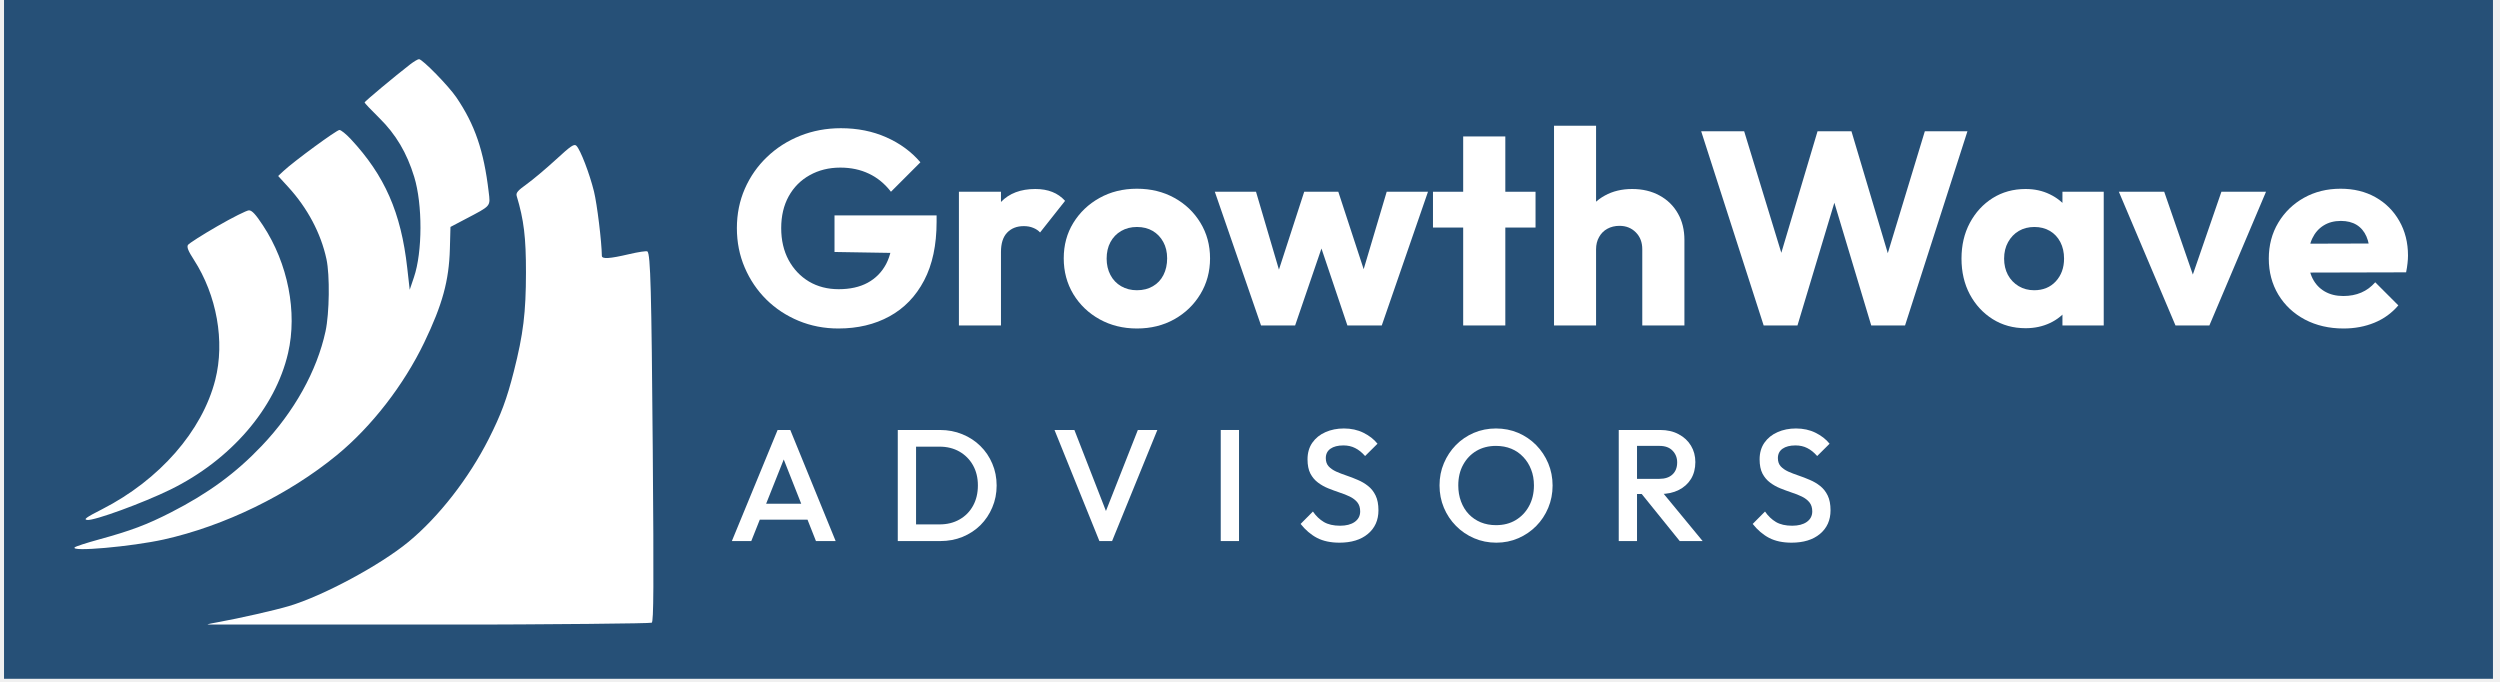
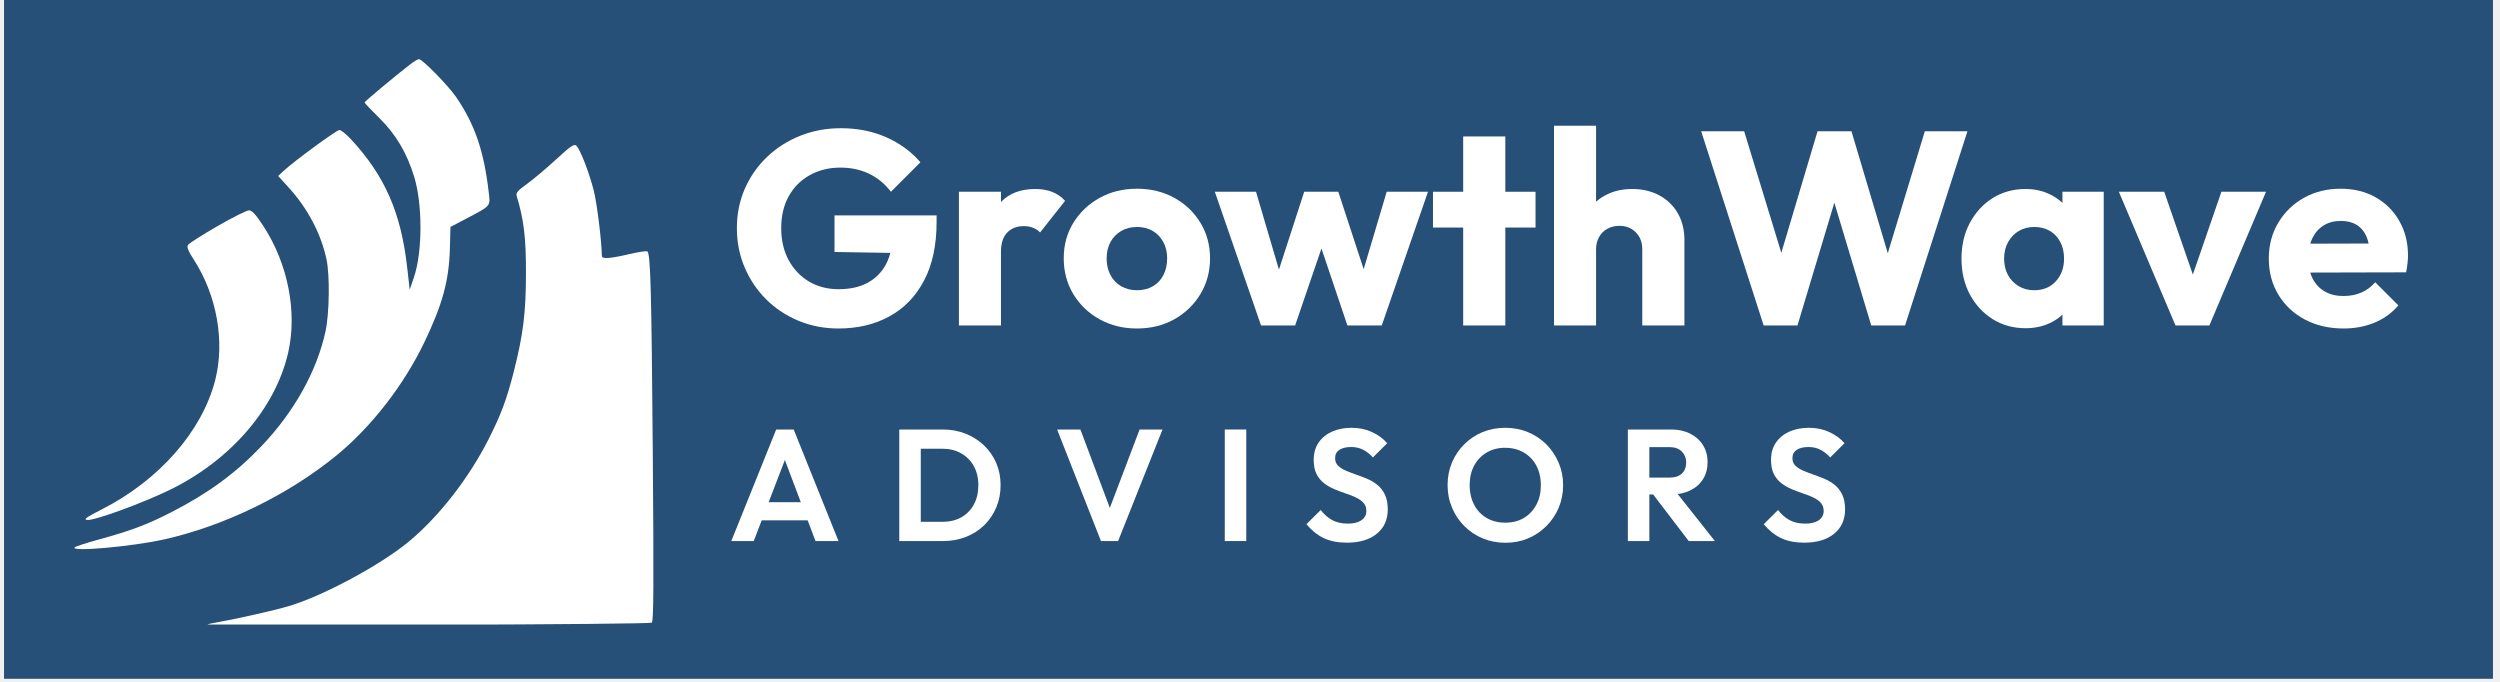
<svg xmlns="http://www.w3.org/2000/svg" width="550" zoomAndPan="magnify" viewBox="0 0 412.5 112.5" height="150" preserveAspectRatio="xMidYMid meet" version="1.0">
  <defs>
    <g />
-     <clipPath id="41f6affa44">
+     <clipPath id="39a4348de4">
      <path d="M 0.664 0 L 411.34 0 L 411.34 112.004 L 0.664 112.004 Z M 0.664 0 " clip-rule="nonzero" />
    </clipPath>
-     <clipPath id="3fc3ce8f0a">
+     <clipPath id="017a79c00e">
      <path d="M 12 9.707 L 108 9.707 L 108 103.043 L 12 103.043 Z M 12 9.707 " clip-rule="nonzero" />
    </clipPath>
  </defs>
-   <g clip-path="url(#41f6affa44)">
+   <g clip-path="url(#39a4348de4)">
    <path fill="#ffffff" d="M 0.664 0 L 411.34 0 L 411.34 112.004 L 0.664 112.004 Z M 0.664 0 " fill-opacity="1" fill-rule="nonzero" />
    <path fill="#265077" d="M 0.664 0 L 411.34 0 L 411.34 112.004 L 0.664 112.004 Z M 0.664 0 " fill-opacity="1" fill-rule="nonzero" />
  </g>
-   <g clip-path="url(#3fc3ce8f0a)">
+   <g clip-path="url(#017a79c00e)">
    <path fill="#ffffff" d="M 67.668 10.629 C 65.105 12.613 60.152 16.75 60.152 16.906 C 60.152 17 61.258 18.168 62.609 19.496 C 65.32 22.168 67.133 25.223 68.344 29.18 C 69.738 33.727 69.719 41.57 68.301 45.746 L 67.602 47.812 L 67.191 44.18 C 66.172 35.082 63.488 28.969 57.875 22.945 C 57.105 22.121 56.266 21.445 56.008 21.445 C 55.543 21.445 48.504 26.605 46.785 28.207 L 45.895 29.039 L 47.551 30.848 C 50.738 34.328 52.953 38.5 53.867 42.758 C 54.438 45.418 54.355 51.695 53.711 54.672 C 52.297 61.199 48.547 67.938 43.184 73.57 C 38.902 78.074 34.375 81.391 28.234 84.531 C 24.219 86.586 21.617 87.562 16.258 89.031 C 14.262 89.578 12.492 90.156 12.328 90.312 C 11.508 91.098 21.734 90.191 27.023 89.016 C 37.035 86.785 47.617 81.629 55.574 75.102 C 61.301 70.402 66.613 63.555 70.008 56.496 C 73.008 50.25 74.086 46.305 74.23 41.051 L 74.328 37.445 L 76.793 36.148 C 81.105 33.883 80.922 34.098 80.629 31.629 C 79.832 24.879 78.359 20.574 75.305 16.074 C 74.031 14.191 69.699 9.762 69.137 9.762 C 68.945 9.762 68.285 10.152 67.668 10.629 M 91.703 26.352 C 90.066 27.852 87.906 29.668 86.898 30.391 C 85.43 31.438 85.102 31.824 85.254 32.336 C 86.438 36.254 86.793 39.195 86.785 44.969 C 86.777 51.598 86.344 55.129 84.789 61.262 C 83.621 65.855 82.684 68.379 80.637 72.426 C 77.344 78.93 72.398 85.281 67.414 89.395 C 62.742 93.254 53.281 98.336 47.68 100 C 45.309 100.703 39.594 102 36.004 102.652 C 33.895 103.035 33.848 103.062 34.898 103.297 C 35.5 103.434 36.492 103.461 37.098 103.359 C 37.703 103.258 53.711 103.133 72.672 103.082 C 91.629 103.031 107.32 102.879 107.539 102.746 C 107.852 102.555 107.883 96.699 107.707 74.367 C 107.492 47.84 107.336 42 106.828 41.488 C 106.711 41.371 105.344 41.574 103.789 41.938 C 100.562 42.695 99.309 42.773 99.305 42.207 C 99.285 39.93 98.52 33.68 98.004 31.582 C 97.273 28.625 95.773 24.719 95.109 24.055 C 94.738 23.688 94.223 24.035 91.703 26.352 M 35.855 37.328 C 33.355 38.77 31.176 40.16 31.012 40.418 C 30.793 40.762 31.059 41.426 31.988 42.859 C 35.777 48.727 37.133 56.336 35.516 62.684 C 33.367 71.121 26.316 79.184 16.867 84.012 C 14.199 85.371 13.73 85.711 14.395 85.793 C 15.543 85.938 23.586 83 28.102 80.789 C 38.074 75.902 45.426 67.375 47.535 58.242 C 49.09 51.508 47.516 43.477 43.406 37.223 C 42.195 35.371 41.578 34.707 41.078 34.707 C 40.707 34.707 38.355 35.887 35.855 37.328 " fill-opacity="1" fill-rule="evenodd" />
  </g>
  <g fill="#ffffff" fill-opacity="1">
-     <g transform="translate(120.1327, 89.27553)">
+     <g transform="translate(120.1327, 89.2734)">
      <g>
-         <path d="M 0.625 0 L 8.172 -18.328 L 10.266 -18.328 L 17.75 0 L 14.5 0 L 8.641 -14.844 L 9.734 -14.844 L 3.828 0 Z M 4.344 -3.531 L 4.344 -6.156 L 14.047 -6.156 L 14.047 -3.531 Z M 4.344 -3.531 " />
+         <path d="M 0.531 0 L 7.938 -18.406 L 10.828 -18.406 L 18.219 0 L 14.422 0 L 8.719 -15.094 L 10.031 -15.094 L 4.234 0 Z M 4.453 -3.422 L 4.453 -6.406 L 14.344 -6.406 L 14.344 -3.422 Z M 4.453 -3.422 " />
      </g>
    </g>
  </g>
  <g fill="#ffffff" fill-opacity="1">
-     <g transform="translate(146.1489, 89.27553)">
+     <g transform="translate(146.4891, 89.2734)">
      <g>
-         <path d="M 4.062 0 L 4.062 -2.75 L 8.875 -2.75 C 10.125 -2.75 11.223 -3.02 12.172 -3.562 C 13.129 -4.102 13.875 -4.859 14.406 -5.828 C 14.938 -6.797 15.203 -7.914 15.203 -9.188 C 15.203 -10.445 14.93 -11.555 14.391 -12.516 C 13.848 -13.473 13.102 -14.223 12.156 -14.766 C 11.207 -15.305 10.113 -15.578 8.875 -15.578 L 4.062 -15.578 L 4.062 -18.328 L 8.953 -18.328 C 10.273 -18.328 11.504 -18.094 12.641 -17.625 C 13.773 -17.164 14.766 -16.52 15.609 -15.688 C 16.453 -14.863 17.109 -13.895 17.578 -12.781 C 18.055 -11.676 18.297 -10.469 18.297 -9.156 C 18.297 -7.863 18.055 -6.66 17.578 -5.547 C 17.109 -4.43 16.457 -3.457 15.625 -2.625 C 14.789 -1.801 13.805 -1.156 12.672 -0.688 C 11.535 -0.227 10.312 0 9 0 Z M 1.984 0 L 1.984 -18.328 L 5 -18.328 L 5 0 Z M 1.984 0 " />
+         <path d="M 4.312 0 L 4.312 -3.172 L 9 -3.172 C 10.188 -3.172 11.223 -3.414 12.109 -3.906 C 13.004 -4.406 13.695 -5.109 14.188 -6.016 C 14.688 -6.922 14.938 -7.992 14.938 -9.234 C 14.938 -10.441 14.68 -11.492 14.172 -12.391 C 13.672 -13.285 12.973 -13.984 12.078 -14.484 C 11.191 -14.984 10.164 -15.234 9 -15.234 L 4.234 -15.234 L 4.234 -18.406 L 9.062 -18.406 C 10.414 -18.406 11.672 -18.176 12.828 -17.719 C 13.992 -17.258 15.008 -16.613 15.875 -15.781 C 16.738 -14.957 17.41 -13.988 17.891 -12.875 C 18.367 -11.758 18.609 -10.539 18.609 -9.219 C 18.609 -7.883 18.367 -6.656 17.891 -5.531 C 17.41 -4.406 16.742 -3.426 15.891 -2.594 C 15.035 -1.77 14.023 -1.129 12.859 -0.672 C 11.703 -0.223 10.453 0 9.109 0 Z M 1.891 0 L 1.891 -18.406 L 5.438 -18.406 L 5.438 0 Z M 1.891 0 " />
      </g>
    </g>
  </g>
  <g fill="#ffffff" fill-opacity="1">
-     <g transform="translate(173.3689, 89.27553)">
+     <g transform="translate(173.8923, 89.2734)">
      <g>
-         <path d="M 8.031 0 L 0.625 -18.328 L 3.906 -18.328 L 9.688 -3.484 L 8.531 -3.484 L 14.375 -18.328 L 17.594 -18.328 L 10.125 0 Z M 8.031 0 " />
+         <path d="M 7.766 0 L 0.531 -18.406 L 4.375 -18.406 L 9.969 -3.5 L 8.484 -3.5 L 14.141 -18.406 L 17.922 -18.406 L 10.594 0 Z M 7.766 0 " />
      </g>
    </g>
  </g>
  <g fill="#ffffff" fill-opacity="1">
-     <g transform="translate(199.4375, 89.27553)">
+     <g transform="translate(200.1964, 89.2734)">
      <g>
-         <path d="M 1.984 0 L 1.984 -18.328 L 5 -18.328 L 5 0 Z M 1.984 0 " />
+         <path d="M 1.891 0 L 1.891 -18.406 L 5.438 -18.406 L 5.438 0 Z M 1.891 0 " />
      </g>
    </g>
  </g>
  <g fill="#ffffff" fill-opacity="1">
-     <g transform="translate(213.9131, 89.27553)">
+     <g transform="translate(215.0122, 89.2734)">
      <g>
-         <path d="M 7.094 0.266 C 5.645 0.266 4.414 0.004 3.406 -0.516 C 2.395 -1.047 1.488 -1.816 0.688 -2.828 L 2.719 -4.875 C 3.227 -4.133 3.832 -3.555 4.531 -3.141 C 5.227 -2.734 6.117 -2.531 7.203 -2.531 C 8.211 -2.531 9.016 -2.738 9.609 -3.156 C 10.211 -3.582 10.516 -4.16 10.516 -4.891 C 10.516 -5.504 10.359 -6.004 10.047 -6.391 C 9.734 -6.773 9.316 -7.094 8.797 -7.344 C 8.285 -7.594 7.719 -7.816 7.094 -8.016 C 6.477 -8.223 5.859 -8.453 5.234 -8.703 C 4.617 -8.953 4.055 -9.27 3.547 -9.656 C 3.035 -10.039 2.617 -10.535 2.297 -11.141 C 1.984 -11.754 1.828 -12.535 1.828 -13.484 C 1.828 -14.555 2.094 -15.473 2.625 -16.234 C 3.156 -16.992 3.875 -17.57 4.781 -17.969 C 5.695 -18.375 6.711 -18.578 7.828 -18.578 C 9.023 -18.578 10.098 -18.344 11.047 -17.875 C 12.004 -17.406 12.781 -16.801 13.375 -16.062 L 11.328 -14.031 C 10.805 -14.625 10.258 -15.062 9.688 -15.344 C 9.125 -15.633 8.477 -15.781 7.75 -15.781 C 6.844 -15.781 6.129 -15.598 5.609 -15.234 C 5.098 -14.867 4.844 -14.352 4.844 -13.688 C 4.844 -13.125 5 -12.672 5.312 -12.328 C 5.625 -11.992 6.035 -11.707 6.547 -11.469 C 7.066 -11.238 7.633 -11.02 8.25 -10.812 C 8.875 -10.602 9.492 -10.363 10.109 -10.094 C 10.734 -9.832 11.301 -9.5 11.812 -9.094 C 12.332 -8.688 12.75 -8.16 13.062 -7.516 C 13.375 -6.867 13.531 -6.055 13.531 -5.078 C 13.531 -3.441 12.945 -2.141 11.781 -1.172 C 10.625 -0.211 9.062 0.266 7.094 0.266 Z M 7.094 0.266 " />
+         <path d="M 7.219 0.266 C 5.738 0.266 4.469 0.016 3.406 -0.484 C 2.352 -0.992 1.398 -1.758 0.547 -2.781 L 2.906 -5.125 C 3.445 -4.414 4.07 -3.863 4.781 -3.469 C 5.5 -3.07 6.375 -2.875 7.406 -2.875 C 8.332 -2.875 9.066 -3.055 9.609 -3.422 C 10.16 -3.797 10.438 -4.305 10.438 -4.953 C 10.438 -5.504 10.281 -5.953 9.969 -6.297 C 9.656 -6.648 9.238 -6.945 8.719 -7.188 C 8.207 -7.438 7.641 -7.66 7.016 -7.859 C 6.398 -8.066 5.781 -8.301 5.156 -8.562 C 4.539 -8.82 3.977 -9.145 3.469 -9.531 C 2.957 -9.926 2.539 -10.43 2.219 -11.047 C 1.906 -11.672 1.75 -12.457 1.75 -13.406 C 1.75 -14.52 2.02 -15.469 2.562 -16.25 C 3.102 -17.039 3.844 -17.645 4.781 -18.062 C 5.727 -18.477 6.797 -18.688 7.984 -18.688 C 9.234 -18.688 10.363 -18.453 11.375 -17.984 C 12.395 -17.516 13.227 -16.898 13.875 -16.141 L 11.516 -13.797 C 10.973 -14.391 10.414 -14.82 9.844 -15.094 C 9.281 -15.375 8.645 -15.516 7.938 -15.516 C 7.113 -15.516 6.461 -15.359 5.984 -15.047 C 5.516 -14.734 5.281 -14.281 5.281 -13.688 C 5.281 -13.176 5.438 -12.766 5.75 -12.453 C 6.07 -12.141 6.488 -11.867 7 -11.641 C 7.508 -11.422 8.07 -11.203 8.688 -10.984 C 9.312 -10.773 9.93 -10.539 10.547 -10.281 C 11.172 -10.02 11.738 -9.68 12.25 -9.266 C 12.77 -8.848 13.188 -8.312 13.5 -7.656 C 13.812 -7 13.969 -6.191 13.969 -5.234 C 13.969 -3.523 13.363 -2.18 12.156 -1.203 C 10.957 -0.223 9.312 0.266 7.219 0.266 Z M 7.219 0.266 " />
      </g>
    </g>
  </g>
  <g fill="#ffffff" fill-opacity="1">
-     <g transform="translate(236.4751, 89.27553)">
+     <g transform="translate(237.9144, 89.2734)">
      <g>
-         <path d="M 10.422 0.266 C 9.109 0.266 7.883 0.02 6.75 -0.469 C 5.613 -0.957 4.617 -1.633 3.766 -2.5 C 2.91 -3.363 2.242 -4.363 1.766 -5.5 C 1.285 -6.645 1.047 -7.875 1.047 -9.188 C 1.047 -10.5 1.285 -11.719 1.766 -12.844 C 2.242 -13.977 2.906 -14.977 3.75 -15.844 C 4.602 -16.707 5.594 -17.379 6.719 -17.859 C 7.844 -18.336 9.055 -18.578 10.359 -18.578 C 11.672 -18.578 12.891 -18.336 14.016 -17.859 C 15.141 -17.379 16.129 -16.707 16.984 -15.844 C 17.836 -14.977 18.504 -13.973 18.984 -12.828 C 19.461 -11.691 19.703 -10.469 19.703 -9.156 C 19.703 -7.852 19.461 -6.629 18.984 -5.484 C 18.504 -4.336 17.844 -3.336 17 -2.484 C 16.156 -1.629 15.172 -0.957 14.047 -0.469 C 12.922 0.02 11.711 0.266 10.422 0.266 Z M 10.359 -2.625 C 11.598 -2.625 12.68 -2.898 13.609 -3.453 C 14.547 -4.016 15.281 -4.785 15.812 -5.766 C 16.352 -6.754 16.625 -7.895 16.625 -9.188 C 16.625 -10.145 16.469 -11.02 16.156 -11.812 C 15.852 -12.602 15.422 -13.289 14.859 -13.875 C 14.305 -14.469 13.648 -14.922 12.891 -15.234 C 12.129 -15.547 11.285 -15.703 10.359 -15.703 C 9.141 -15.703 8.062 -15.426 7.125 -14.875 C 6.195 -14.32 5.469 -13.555 4.938 -12.578 C 4.406 -11.609 4.141 -10.477 4.141 -9.188 C 4.141 -8.227 4.289 -7.344 4.594 -6.531 C 4.895 -5.719 5.32 -5.02 5.875 -4.438 C 6.426 -3.863 7.082 -3.414 7.844 -3.094 C 8.613 -2.781 9.453 -2.625 10.359 -2.625 Z M 10.359 -2.625 " />
+         <path d="M 10.5 0.281 C 9.156 0.281 7.898 0.039 6.734 -0.438 C 5.578 -0.926 4.566 -1.602 3.703 -2.469 C 2.836 -3.332 2.16 -4.344 1.672 -5.5 C 1.18 -6.664 0.938 -7.91 0.938 -9.234 C 0.938 -10.566 1.176 -11.801 1.656 -12.938 C 2.133 -14.082 2.805 -15.086 3.672 -15.953 C 4.535 -16.816 5.539 -17.488 6.688 -17.969 C 7.844 -18.445 9.094 -18.688 10.438 -18.688 C 11.801 -18.688 13.055 -18.445 14.203 -17.969 C 15.359 -17.488 16.367 -16.816 17.234 -15.953 C 18.098 -15.086 18.773 -14.078 19.266 -12.922 C 19.754 -11.773 20 -10.539 20 -9.219 C 20 -7.883 19.754 -6.641 19.266 -5.484 C 18.773 -4.336 18.098 -3.332 17.234 -2.469 C 16.367 -1.602 15.363 -0.926 14.219 -0.438 C 13.082 0.039 11.844 0.281 10.5 0.281 Z M 10.438 -3.031 C 11.625 -3.031 12.656 -3.289 13.531 -3.812 C 14.406 -4.344 15.086 -5.066 15.578 -5.984 C 16.078 -6.91 16.328 -7.992 16.328 -9.234 C 16.328 -10.141 16.188 -10.969 15.906 -11.719 C 15.633 -12.469 15.234 -13.117 14.703 -13.672 C 14.18 -14.223 13.562 -14.645 12.844 -14.938 C 12.133 -15.238 11.332 -15.391 10.438 -15.391 C 9.289 -15.391 8.273 -15.129 7.391 -14.609 C 6.516 -14.098 5.828 -13.379 5.328 -12.453 C 4.828 -11.535 4.578 -10.461 4.578 -9.234 C 4.578 -8.316 4.719 -7.473 5 -6.703 C 5.289 -5.93 5.691 -5.273 6.203 -4.734 C 6.723 -4.191 7.344 -3.77 8.062 -3.469 C 8.789 -3.176 9.582 -3.031 10.438 -3.031 Z M 10.438 -3.031 " />
      </g>
    </g>
  </g>
  <g fill="#ffffff" fill-opacity="1">
-     <g transform="translate(265.1083, 89.27553)">
+     <g transform="translate(266.7046, 89.2734)">
      <g>
-         <path d="M 4.062 -7.766 L 4.062 -10.266 L 8.688 -10.266 C 9.613 -10.266 10.332 -10.504 10.844 -10.984 C 11.363 -11.461 11.625 -12.129 11.625 -12.984 C 11.625 -13.754 11.367 -14.398 10.859 -14.922 C 10.359 -15.441 9.645 -15.703 8.719 -15.703 L 4.062 -15.703 L 4.062 -18.328 L 8.844 -18.328 C 10 -18.328 11.008 -18.094 11.875 -17.625 C 12.75 -17.164 13.426 -16.535 13.906 -15.734 C 14.383 -14.941 14.625 -14.039 14.625 -13.031 C 14.625 -11.969 14.383 -11.039 13.906 -10.25 C 13.426 -9.469 12.75 -8.859 11.875 -8.422 C 11.008 -7.984 10 -7.766 8.844 -7.766 Z M 1.984 0 L 1.984 -18.328 L 5 -18.328 L 5 0 Z M 12.047 0 L 5.625 -7.953 L 8.422 -8.984 L 15.828 0 Z M 12.047 0 " />
+         <path d="M 4.5 -7.688 L 4.5 -10.469 L 8.766 -10.469 C 9.641 -10.469 10.316 -10.688 10.797 -11.125 C 11.273 -11.57 11.516 -12.191 11.516 -12.984 C 11.516 -13.691 11.273 -14.285 10.797 -14.766 C 10.316 -15.254 9.641 -15.5 8.766 -15.5 L 4.5 -15.5 L 4.5 -18.406 L 9.078 -18.406 C 10.266 -18.406 11.305 -18.172 12.203 -17.703 C 13.109 -17.242 13.805 -16.613 14.297 -15.812 C 14.797 -15.008 15.047 -14.082 15.047 -13.031 C 15.047 -11.945 14.797 -11.008 14.297 -10.219 C 13.805 -9.426 13.102 -8.805 12.188 -8.359 C 11.281 -7.91 10.227 -7.688 9.031 -7.688 Z M 1.891 0 L 1.891 -18.406 L 5.438 -18.406 L 5.438 0 Z M 11.938 0 L 5.859 -7.953 L 9.141 -8.984 L 16.25 0 Z M 11.938 0 " />
      </g>
    </g>
  </g>
  <g fill="#ffffff" fill-opacity="1">
-     <g transform="translate(288.5073, 89.27553)">
+     <g transform="translate(290.47, 89.2734)">
      <g>
-         <path d="M 7.094 0.266 C 5.645 0.266 4.414 0.004 3.406 -0.516 C 2.395 -1.047 1.488 -1.816 0.688 -2.828 L 2.719 -4.875 C 3.227 -4.133 3.832 -3.555 4.531 -3.141 C 5.227 -2.734 6.117 -2.531 7.203 -2.531 C 8.211 -2.531 9.016 -2.738 9.609 -3.156 C 10.211 -3.582 10.516 -4.16 10.516 -4.891 C 10.516 -5.504 10.359 -6.004 10.047 -6.391 C 9.734 -6.773 9.316 -7.094 8.797 -7.344 C 8.285 -7.594 7.719 -7.816 7.094 -8.016 C 6.477 -8.223 5.859 -8.453 5.234 -8.703 C 4.617 -8.953 4.055 -9.27 3.547 -9.656 C 3.035 -10.039 2.617 -10.535 2.297 -11.141 C 1.984 -11.754 1.828 -12.535 1.828 -13.484 C 1.828 -14.555 2.094 -15.473 2.625 -16.234 C 3.156 -16.992 3.875 -17.57 4.781 -17.969 C 5.695 -18.375 6.711 -18.578 7.828 -18.578 C 9.023 -18.578 10.098 -18.344 11.047 -17.875 C 12.004 -17.406 12.781 -16.801 13.375 -16.062 L 11.328 -14.031 C 10.805 -14.625 10.258 -15.062 9.688 -15.344 C 9.125 -15.633 8.477 -15.781 7.75 -15.781 C 6.844 -15.781 6.129 -15.598 5.609 -15.234 C 5.098 -14.867 4.844 -14.352 4.844 -13.688 C 4.844 -13.125 5 -12.672 5.312 -12.328 C 5.625 -11.992 6.035 -11.707 6.547 -11.469 C 7.066 -11.238 7.633 -11.02 8.25 -10.812 C 8.875 -10.602 9.492 -10.363 10.109 -10.094 C 10.734 -9.832 11.301 -9.5 11.812 -9.094 C 12.332 -8.688 12.75 -8.16 13.062 -7.516 C 13.375 -6.867 13.531 -6.055 13.531 -5.078 C 13.531 -3.441 12.945 -2.141 11.781 -1.172 C 10.625 -0.211 9.062 0.266 7.094 0.266 Z M 7.094 0.266 " />
+         <path d="M 7.219 0.266 C 5.738 0.266 4.469 0.016 3.406 -0.484 C 2.352 -0.992 1.398 -1.758 0.547 -2.781 L 2.906 -5.125 C 3.445 -4.414 4.07 -3.863 4.781 -3.469 C 5.5 -3.07 6.375 -2.875 7.406 -2.875 C 8.332 -2.875 9.066 -3.055 9.609 -3.422 C 10.16 -3.797 10.438 -4.305 10.438 -4.953 C 10.438 -5.504 10.281 -5.953 9.969 -6.297 C 9.656 -6.648 9.238 -6.945 8.719 -7.188 C 8.207 -7.438 7.641 -7.66 7.016 -7.859 C 6.398 -8.066 5.781 -8.301 5.156 -8.562 C 4.539 -8.82 3.977 -9.145 3.469 -9.531 C 2.957 -9.926 2.539 -10.43 2.219 -11.047 C 1.906 -11.672 1.75 -12.457 1.75 -13.406 C 1.75 -14.52 2.02 -15.469 2.562 -16.25 C 3.102 -17.039 3.844 -17.645 4.781 -18.062 C 5.727 -18.477 6.797 -18.688 7.984 -18.688 C 9.234 -18.688 10.363 -18.453 11.375 -17.984 C 12.395 -17.516 13.227 -16.898 13.875 -16.141 L 11.516 -13.797 C 10.973 -14.391 10.414 -14.82 9.844 -15.094 C 9.281 -15.375 8.645 -15.516 7.938 -15.516 C 7.113 -15.516 6.461 -15.359 5.984 -15.047 C 5.516 -14.734 5.281 -14.281 5.281 -13.688 C 5.281 -13.176 5.438 -12.766 5.75 -12.453 C 6.07 -12.141 6.488 -11.867 7 -11.641 C 7.508 -11.422 8.07 -11.203 8.688 -10.984 C 9.312 -10.773 9.93 -10.539 10.547 -10.281 C 11.172 -10.02 11.738 -9.68 12.25 -9.266 C 12.77 -8.848 13.188 -8.312 13.5 -7.656 C 13.812 -7 13.969 -6.191 13.969 -5.234 C 13.969 -3.523 13.363 -2.18 12.156 -1.203 C 10.957 -0.223 9.312 0.266 7.219 0.266 Z M 7.219 0.266 " />
      </g>
    </g>
  </g>
  <g fill="#ffffff" fill-opacity="1">
    <g transform="translate(120.1327, 53.70132)">
      <g>
        <path d="M 18.203 0.5 C 15.867 0.5 13.68 0.078 11.641 -0.766 C 9.598 -1.617 7.82 -2.789 6.312 -4.281 C 4.801 -5.781 3.613 -7.535 2.75 -9.547 C 1.883 -11.566 1.453 -13.738 1.453 -16.062 C 1.453 -18.395 1.891 -20.562 2.766 -22.562 C 3.641 -24.562 4.859 -26.305 6.422 -27.797 C 7.984 -29.297 9.805 -30.461 11.891 -31.297 C 13.984 -32.129 16.223 -32.547 18.609 -32.547 C 21.359 -32.547 23.859 -32.047 26.109 -31.047 C 28.367 -30.047 30.242 -28.672 31.734 -26.922 L 26.875 -22.062 C 25.844 -23.395 24.629 -24.391 23.234 -25.047 C 21.848 -25.711 20.273 -26.047 18.516 -26.047 C 16.641 -26.047 14.957 -25.629 13.469 -24.797 C 11.988 -23.973 10.832 -22.812 10 -21.312 C 9.176 -19.812 8.766 -18.062 8.766 -16.062 C 8.766 -14.07 9.172 -12.316 9.984 -10.797 C 10.805 -9.285 11.926 -8.102 13.344 -7.25 C 14.77 -6.406 16.406 -5.984 18.25 -5.984 C 20.125 -5.984 21.719 -6.336 23.031 -7.047 C 24.352 -7.766 25.367 -8.797 26.078 -10.141 C 26.785 -11.492 27.141 -13.133 27.141 -15.062 L 31.859 -11.891 L 17.562 -12.125 L 17.562 -18.156 L 34.406 -18.156 L 34.406 -17.109 C 34.406 -13.266 33.719 -10.035 32.344 -7.422 C 30.969 -4.805 29.062 -2.832 26.625 -1.5 C 24.188 -0.164 21.379 0.5 18.203 0.5 Z M 18.203 0.5 " />
      </g>
    </g>
  </g>
  <g fill="#ffffff" fill-opacity="1">
    <g transform="translate(155.7686, 53.70132)">
      <g>
        <path d="M 2.453 0 L 2.453 -22.062 L 9.391 -22.062 L 9.391 0 Z M 9.391 -12.125 L 6.484 -14.391 C 7.066 -16.961 8.035 -18.957 9.391 -20.375 C 10.754 -21.801 12.645 -22.516 15.062 -22.516 C 16.125 -22.516 17.055 -22.352 17.859 -22.031 C 18.66 -21.719 19.363 -21.227 19.969 -20.562 L 15.844 -15.344 C 15.539 -15.676 15.16 -15.93 14.703 -16.109 C 14.254 -16.297 13.738 -16.391 13.156 -16.391 C 12.008 -16.391 11.094 -16.031 10.406 -15.312 C 9.727 -14.602 9.391 -13.539 9.391 -12.125 Z M 9.391 -12.125 " />
      </g>
    </g>
  </g>
  <g fill="#ffffff" fill-opacity="1">
    <g transform="translate(174.517, 53.70132)">
      <g>
        <path d="M 13.078 0.5 C 10.805 0.5 8.754 -0.004 6.922 -1.016 C 5.086 -2.035 3.641 -3.422 2.578 -5.172 C 1.523 -6.93 1 -8.898 1 -11.078 C 1 -13.254 1.523 -15.203 2.578 -16.922 C 3.641 -18.648 5.078 -20.02 6.891 -21.031 C 8.711 -22.051 10.773 -22.562 13.078 -22.562 C 15.367 -22.562 17.422 -22.062 19.234 -21.062 C 21.055 -20.062 22.492 -18.691 23.547 -16.953 C 24.609 -15.211 25.141 -13.254 25.141 -11.078 C 25.141 -8.898 24.609 -6.93 23.547 -5.172 C 22.492 -3.422 21.055 -2.035 19.234 -1.016 C 17.422 -0.004 15.367 0.5 13.078 0.5 Z M 13.078 -5.812 C 14.078 -5.812 14.953 -6.031 15.703 -6.469 C 16.461 -6.906 17.047 -7.523 17.453 -8.328 C 17.859 -9.129 18.062 -10.047 18.062 -11.078 C 18.062 -12.109 17.848 -13.008 17.422 -13.781 C 17.004 -14.551 16.426 -15.156 15.688 -15.594 C 14.945 -16.031 14.078 -16.25 13.078 -16.25 C 12.109 -16.25 11.242 -16.031 10.484 -15.594 C 9.723 -15.156 9.129 -14.539 8.703 -13.75 C 8.285 -12.969 8.078 -12.062 8.078 -11.031 C 8.078 -10.031 8.285 -9.129 8.703 -8.328 C 9.129 -7.523 9.723 -6.906 10.484 -6.469 C 11.242 -6.031 12.109 -5.812 13.078 -5.812 Z M 13.078 -5.812 " />
      </g>
    </g>
  </g>
  <g fill="#ffffff" fill-opacity="1">
    <g transform="translate(200.2111, 53.70132)">
      <g>
        <path d="M 7.859 0 L 0.234 -22.062 L 7.031 -22.062 L 11.75 -6.031 L 9.766 -5.984 L 14.984 -22.062 L 20.609 -22.062 L 25.875 -5.984 L 23.828 -6.031 L 28.594 -22.062 L 35.406 -22.062 L 27.781 0 L 22.109 0 L 16.969 -15.25 L 18.703 -15.25 L 13.484 0 Z M 7.859 0 " />
      </g>
    </g>
  </g>
  <g fill="#ffffff" fill-opacity="1">
    <g transform="translate(235.847, 53.70132)">
      <g>
        <path d="M 5.578 0 L 5.578 -31.188 L 12.531 -31.188 L 12.531 0 Z M 0.594 -16.156 L 0.594 -22.062 L 17.516 -22.062 L 17.516 -16.156 Z M 0.594 -16.156 " />
      </g>
    </g>
  </g>
  <g fill="#ffffff" fill-opacity="1">
    <g transform="translate(253.96, 53.70132)">
      <g>
        <path d="M 17.016 0 L 17.016 -12.578 C 17.016 -13.723 16.66 -14.648 15.953 -15.359 C 15.242 -16.078 14.344 -16.438 13.25 -16.438 C 12.5 -16.438 11.832 -16.273 11.25 -15.953 C 10.676 -15.641 10.223 -15.188 9.891 -14.594 C 9.555 -14 9.391 -13.328 9.391 -12.578 L 6.719 -13.891 C 6.719 -15.617 7.078 -17.129 7.797 -18.422 C 8.523 -19.723 9.539 -20.727 10.844 -21.438 C 12.145 -22.156 13.645 -22.516 15.344 -22.516 C 17.062 -22.516 18.57 -22.156 19.875 -21.438 C 21.176 -20.727 22.18 -19.742 22.891 -18.484 C 23.609 -17.234 23.969 -15.773 23.969 -14.109 L 23.969 0 Z M 2.453 0 L 2.453 -32.953 L 9.391 -32.953 L 9.391 0 Z M 2.453 0 " />
      </g>
    </g>
  </g>
  <g fill="#ffffff" fill-opacity="1">
    <g transform="translate(279.9265, 53.70132)">
      <g>
        <path d="M 11.078 0 L 0.766 -32.047 L 7.859 -32.047 L 15.391 -7.406 L 12.625 -7.406 L 19.969 -32.047 L 25.562 -32.047 L 32.906 -7.406 L 30.188 -7.406 L 37.672 -32.047 L 44.703 -32.047 L 34.406 0 L 28.828 0 L 21.422 -24.641 L 24.062 -24.641 L 16.656 0 Z M 11.078 0 " />
      </g>
    </g>
  </g>
  <g fill="#ffffff" fill-opacity="1">
    <g transform="translate(322.5531, 53.70132)">
      <g>
        <path d="M 11.672 0.453 C 9.641 0.453 7.828 -0.047 6.234 -1.047 C 4.648 -2.047 3.395 -3.406 2.469 -5.125 C 1.551 -6.852 1.094 -8.82 1.094 -11.031 C 1.094 -13.238 1.551 -15.203 2.469 -16.922 C 3.395 -18.648 4.648 -20.016 6.234 -21.016 C 7.828 -22.016 9.641 -22.516 11.672 -22.516 C 13.148 -22.516 14.484 -22.223 15.672 -21.641 C 16.867 -21.066 17.848 -20.273 18.609 -19.266 C 19.367 -18.254 19.789 -17.098 19.875 -15.797 L 19.875 -6.266 C 19.789 -4.961 19.375 -3.801 18.625 -2.781 C 17.883 -1.77 16.91 -0.977 15.703 -0.406 C 14.492 0.164 13.148 0.453 11.672 0.453 Z M 13.078 -5.812 C 14.555 -5.812 15.75 -6.301 16.656 -7.281 C 17.562 -8.27 18.016 -9.52 18.016 -11.031 C 18.016 -12.062 17.812 -12.969 17.406 -13.75 C 17 -14.539 16.426 -15.156 15.688 -15.594 C 14.945 -16.031 14.094 -16.25 13.125 -16.25 C 12.156 -16.25 11.297 -16.031 10.547 -15.594 C 9.805 -15.156 9.219 -14.539 8.781 -13.75 C 8.344 -12.969 8.125 -12.062 8.125 -11.031 C 8.125 -10.031 8.332 -9.133 8.75 -8.344 C 9.176 -7.562 9.77 -6.941 10.531 -6.484 C 11.289 -6.035 12.141 -5.812 13.078 -5.812 Z M 17.75 0 L 17.75 -5.953 L 18.797 -11.297 L 17.75 -16.656 L 17.75 -22.062 L 24.562 -22.062 L 24.562 0 Z M 17.75 0 " />
      </g>
    </g>
  </g>
  <g fill="#ffffff" fill-opacity="1">
    <g transform="translate(349.5637, 53.70132)">
      <g>
        <path d="M 9.391 0 L 0.047 -22.062 L 7.531 -22.062 L 13.891 -3.672 L 10.625 -3.672 L 16.969 -22.062 L 24.328 -22.062 L 14.984 0 Z M 9.391 0 " />
      </g>
    </g>
  </g>
  <g fill="#ffffff" fill-opacity="1">
    <g transform="translate(373.3512, 53.70132)">
      <g>
        <path d="M 13.344 0.5 C 10.957 0.5 8.832 0.008 6.969 -0.969 C 5.102 -1.957 3.641 -3.328 2.578 -5.078 C 1.523 -6.836 1 -8.82 1 -11.031 C 1 -13.238 1.52 -15.211 2.562 -16.953 C 3.602 -18.691 5.016 -20.062 6.797 -21.062 C 8.586 -22.062 10.602 -22.562 12.844 -22.562 C 15.02 -22.562 16.941 -22.094 18.609 -21.156 C 20.273 -20.219 21.582 -18.914 22.531 -17.25 C 23.488 -15.582 23.969 -13.676 23.969 -11.531 C 23.969 -11.133 23.941 -10.719 23.891 -10.281 C 23.848 -9.844 23.77 -9.336 23.656 -8.766 L 4.625 -8.719 L 4.625 -13.484 L 20.703 -13.531 L 17.703 -11.531 C 17.672 -12.801 17.473 -13.852 17.109 -14.688 C 16.742 -15.52 16.207 -16.156 15.5 -16.594 C 14.789 -17.031 13.922 -17.25 12.891 -17.25 C 11.797 -17.25 10.848 -17 10.047 -16.5 C 9.242 -16 8.625 -15.297 8.188 -14.391 C 7.75 -13.484 7.531 -12.379 7.531 -11.078 C 7.531 -9.773 7.766 -8.66 8.234 -7.734 C 8.703 -6.816 9.367 -6.109 10.234 -5.609 C 11.098 -5.109 12.117 -4.859 13.297 -4.859 C 14.391 -4.859 15.375 -5.047 16.25 -5.422 C 17.125 -5.797 17.895 -6.363 18.562 -7.125 L 22.375 -3.312 C 21.289 -2.039 19.973 -1.086 18.422 -0.453 C 16.879 0.18 15.188 0.5 13.344 0.5 Z M 13.344 0.5 " />
      </g>
    </g>
  </g>
</svg>
